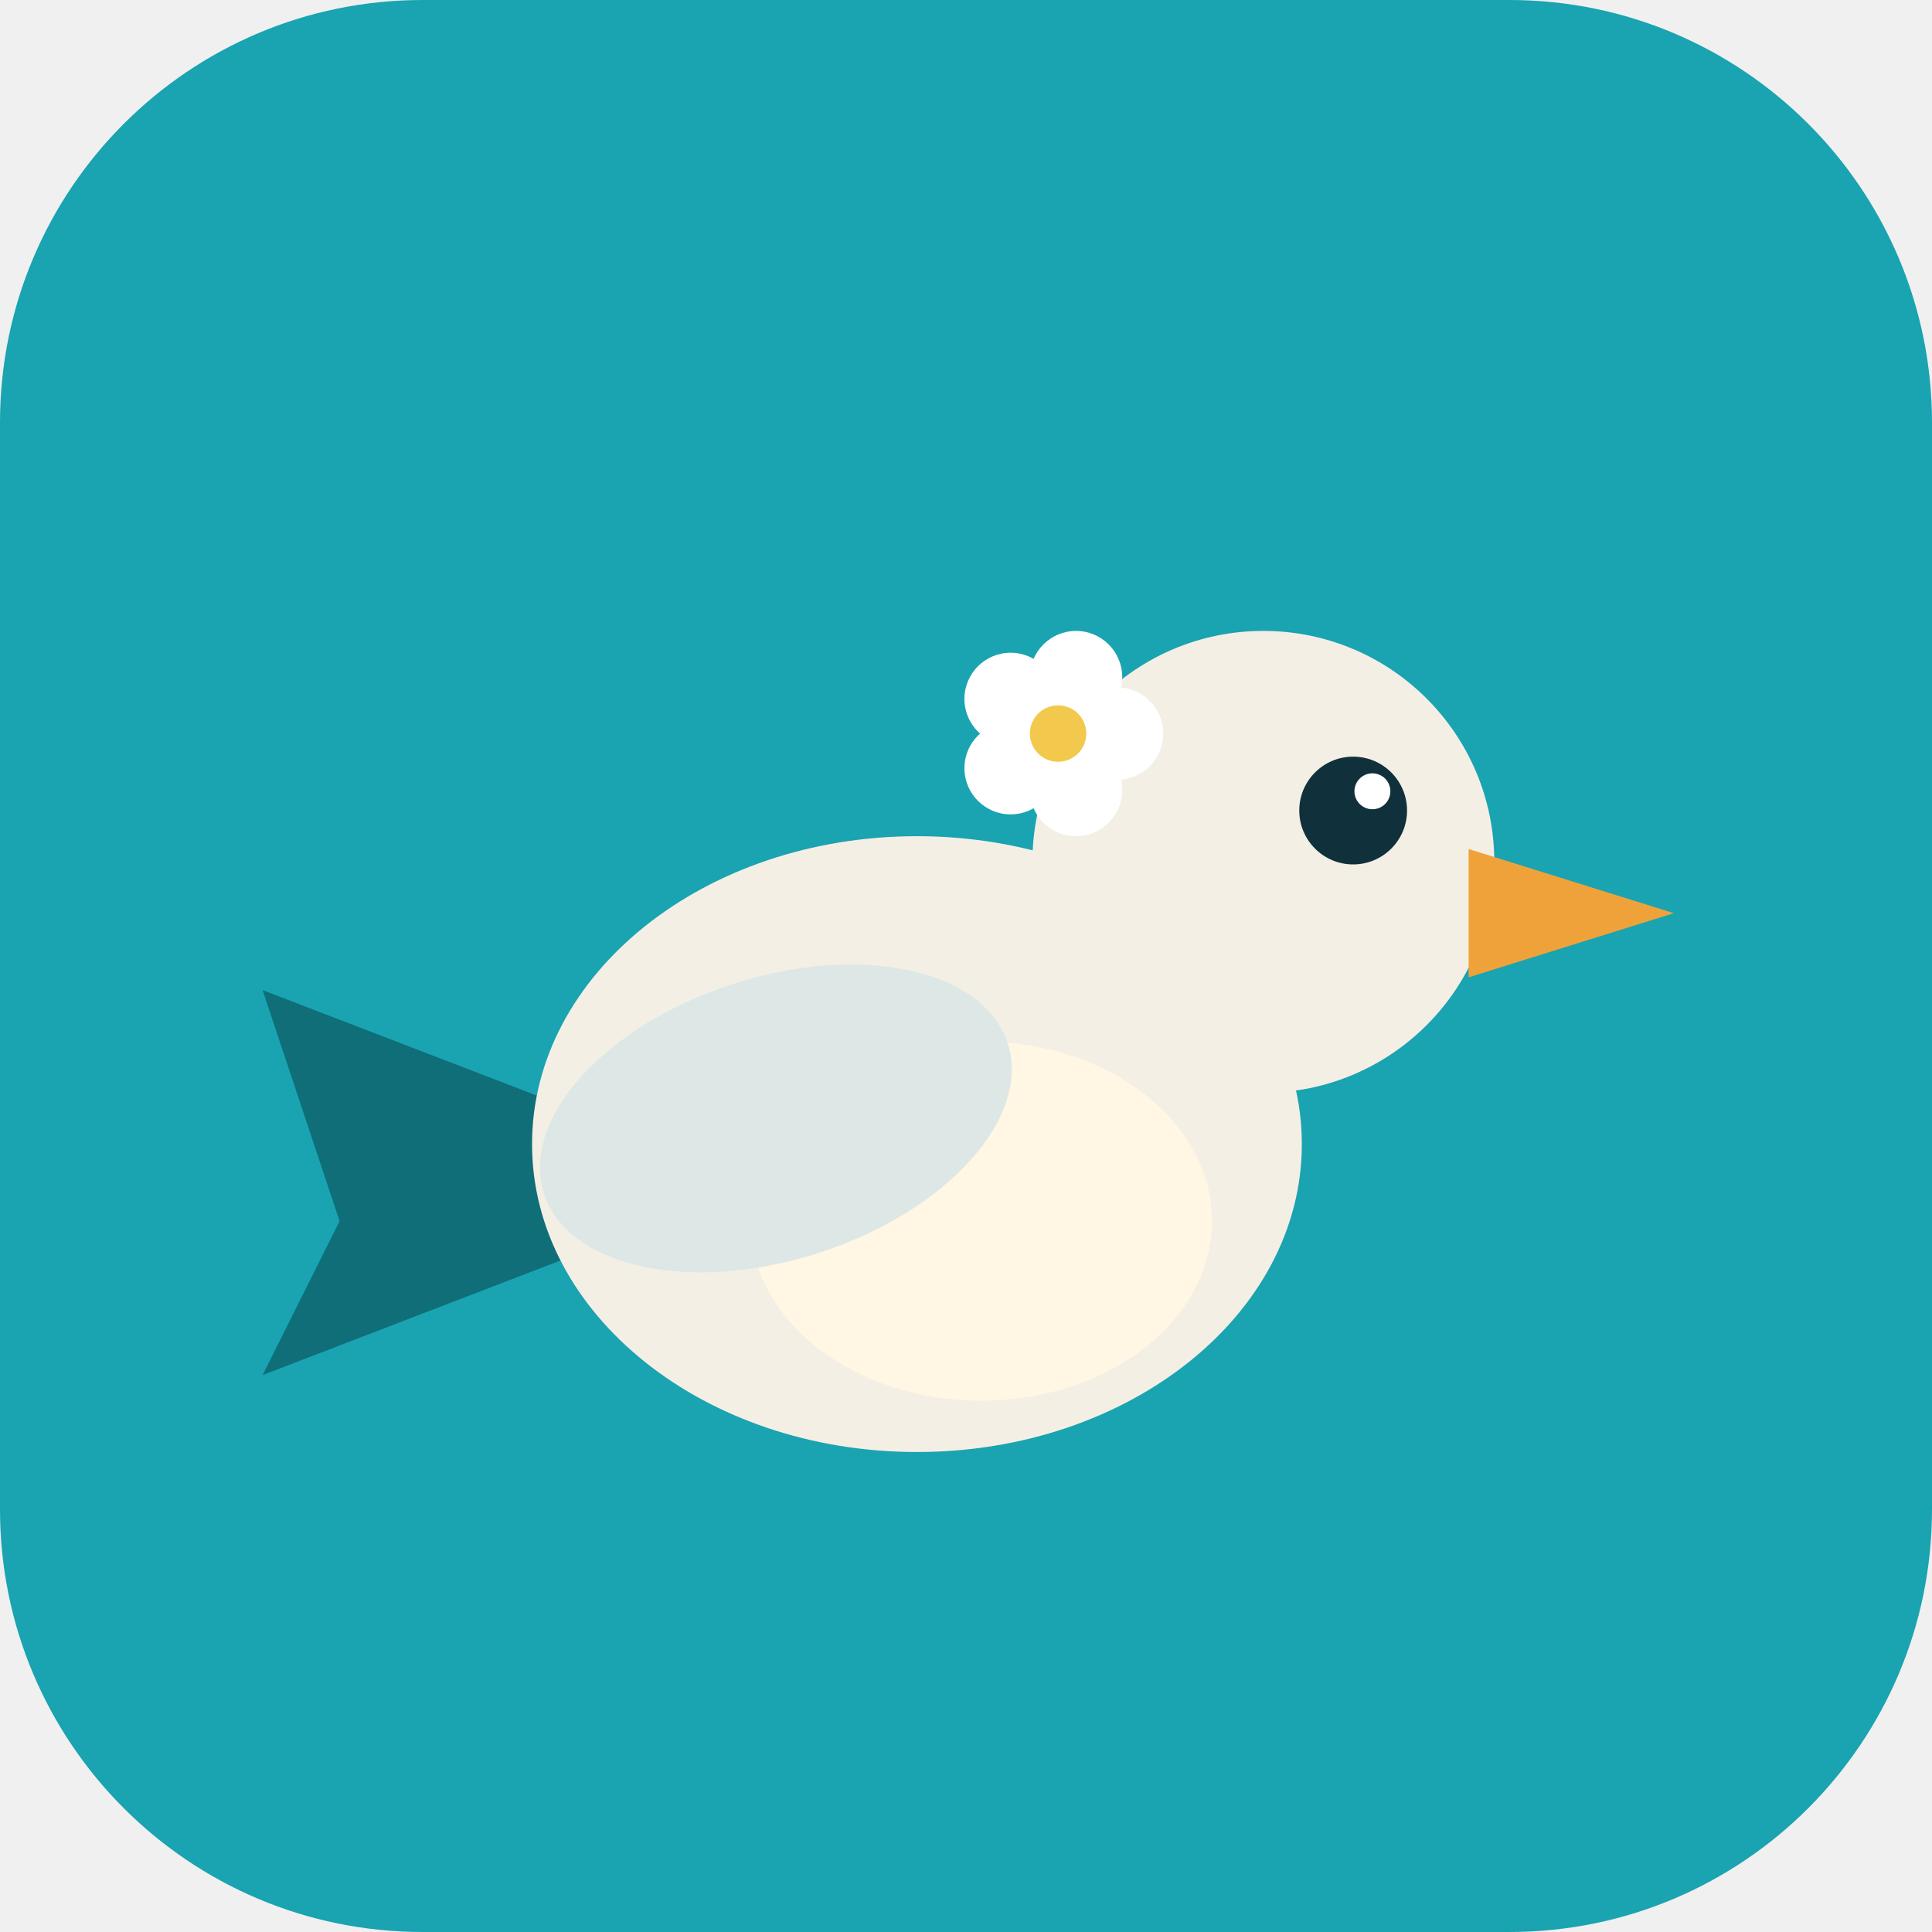
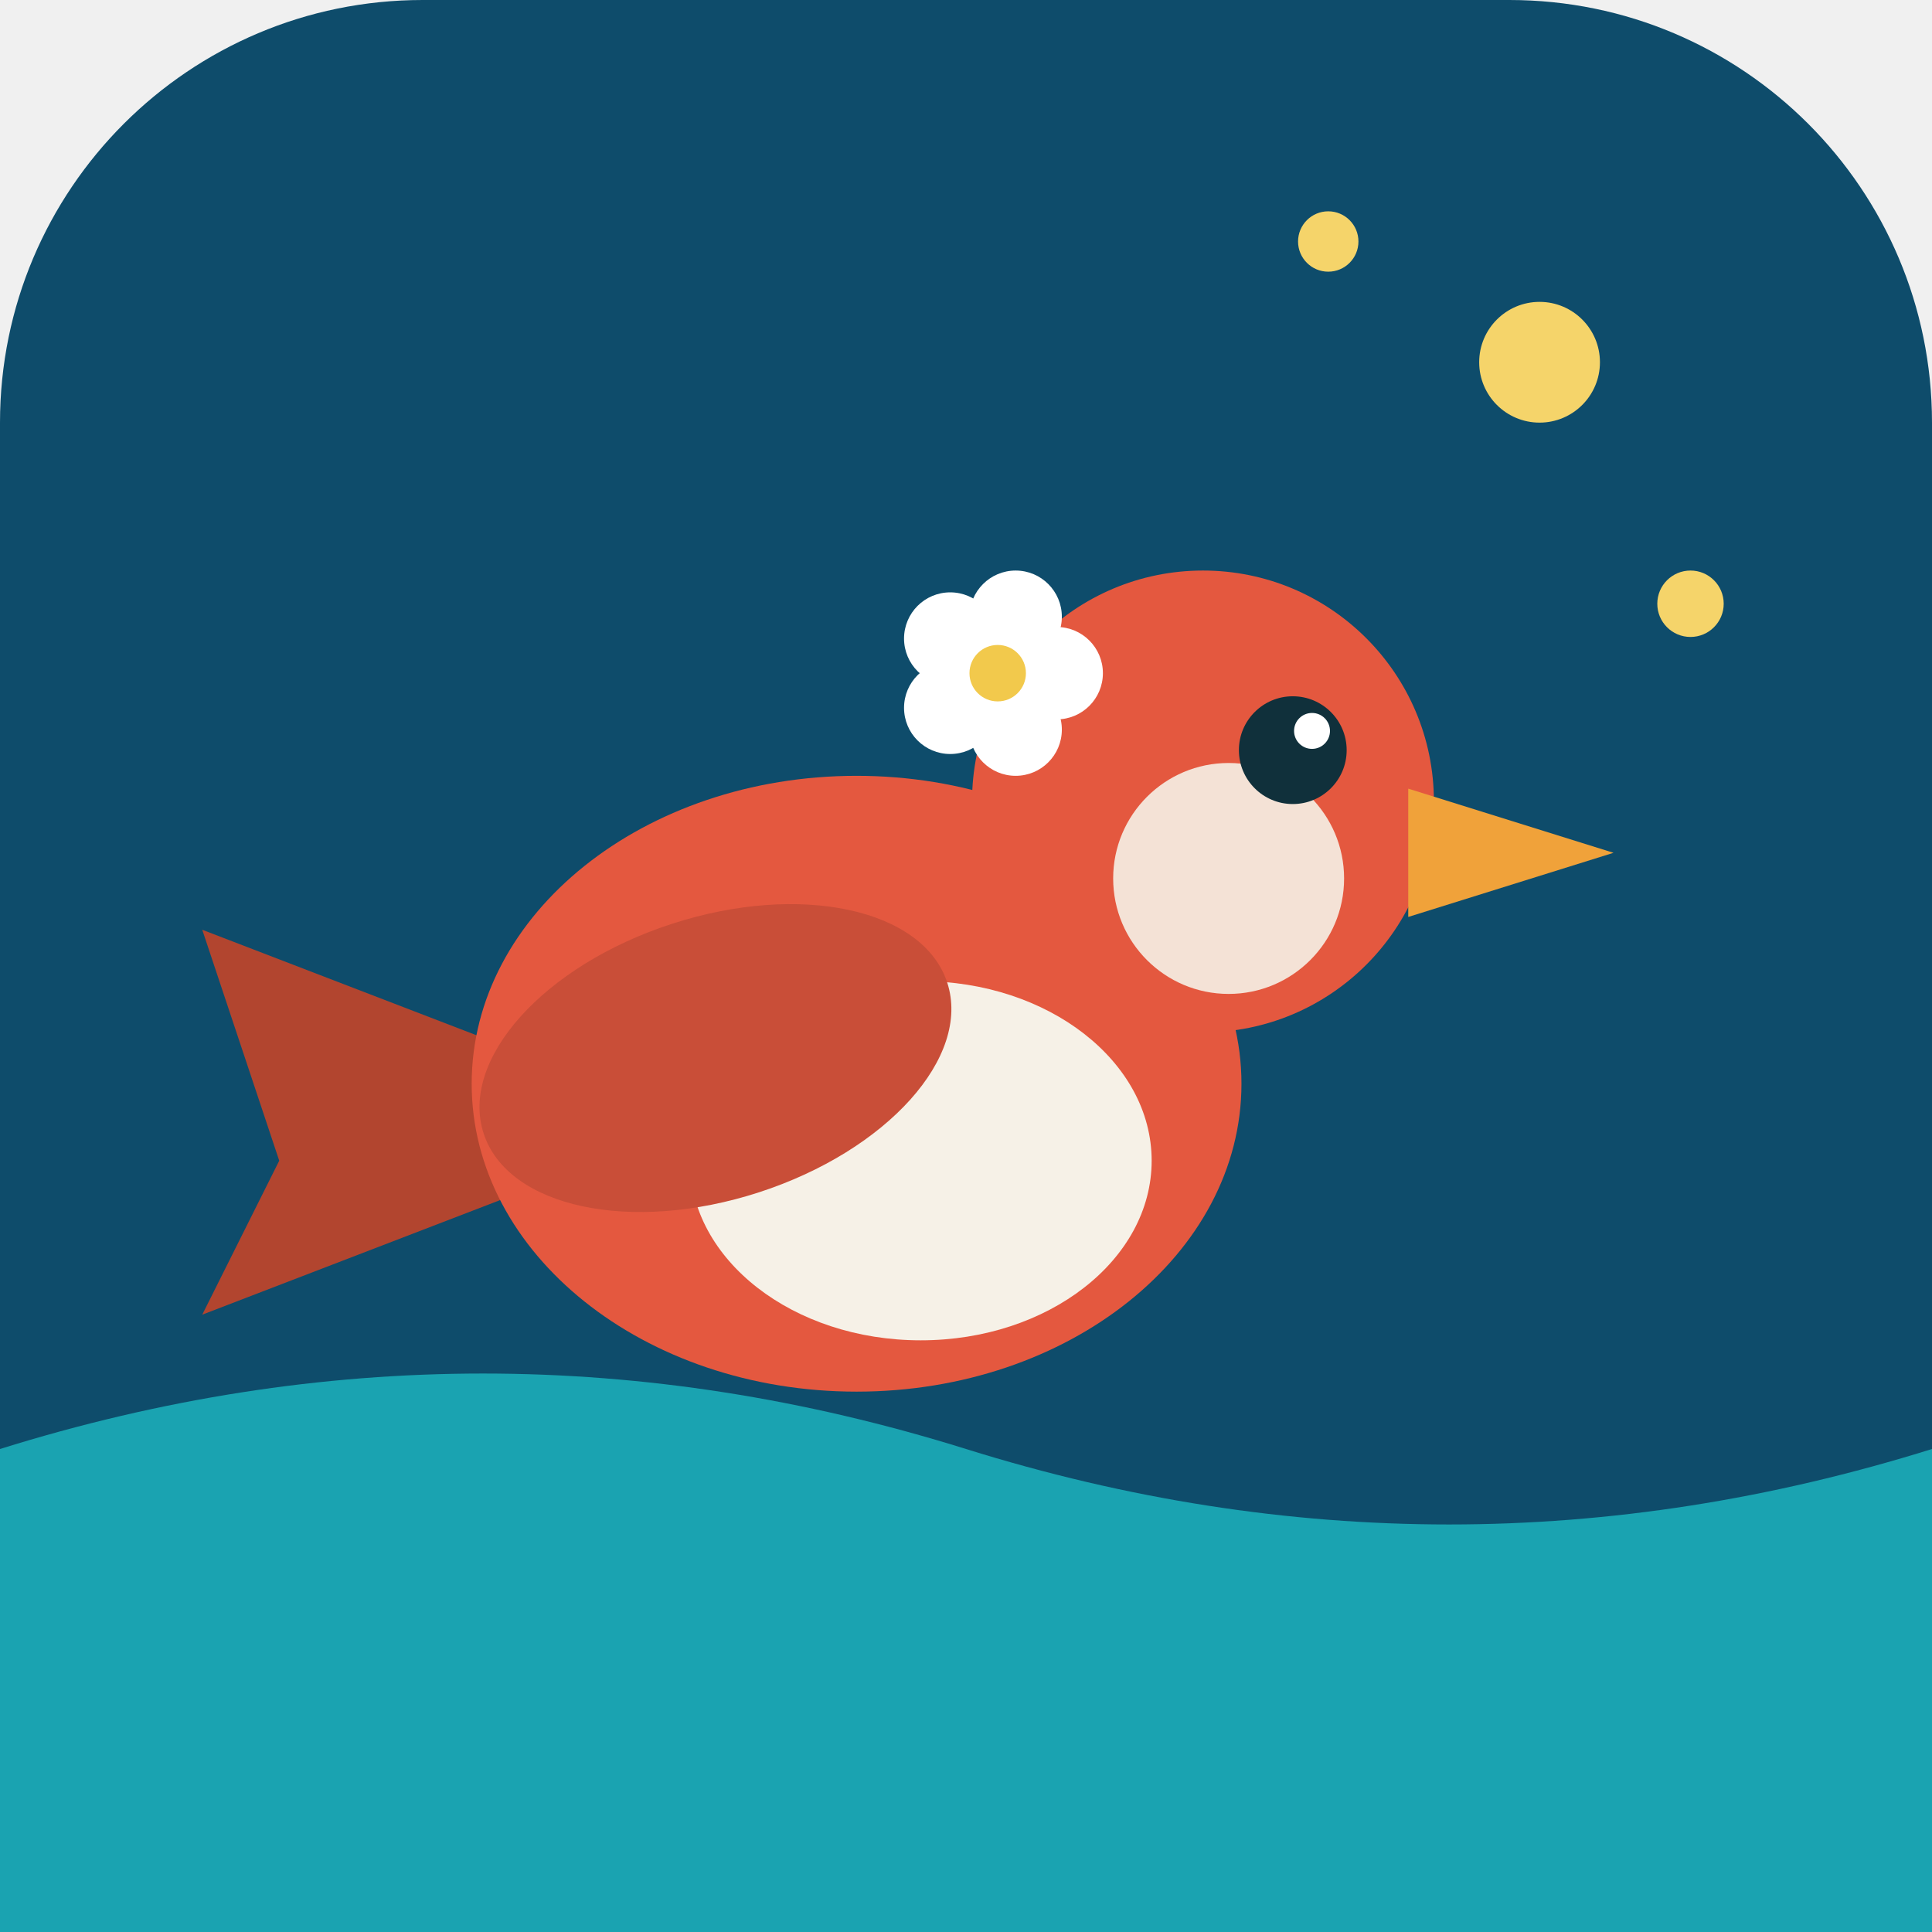
<svg xmlns="http://www.w3.org/2000/svg" viewBox="0 0 128 128">
-   <rect width="128" height="128" rx="28" fill="#1AA3B1" />
-   <g transform="translate(14 18) scale(0.85)">
-     <polygon points="30,66 4,56 10,74 4,86 30,76" fill="#0F6E78" />
-     <ellipse cx="55" cy="68" rx="30" ry="24" fill="#F4EFE4" />
-     <ellipse cx="60" cy="74" rx="18" ry="14" fill="#FFF6E3" />
-     <ellipse cx="44" cy="66" rx="19" ry="11" transform="rotate(-18 44 66)" fill="#DDE8E6" />
-     <circle cx="82" cy="46" r="18" fill="#F4EFE4" />
+   <rect width="128" height="128" rx="28" fill="#0E4C6B" />
+   <path d="M0 96 Q32 86 64 96 T128 96 V128 H0Z" fill="#1AA3B1" />
+   <circle cx="102" cy="24" r="4" fill="#F5D46A" />
+   <circle cx="88" cy="16" r="2" fill="#F5D46A" />
+   <circle cx="112" cy="40" r="2.2" fill="#F5D46A" />
+   <g transform="translate(10 14) scale(0.85)">
+     <polygon points="30,66 4,56 10,74 4,86 30,76" fill="#B2452F" />
+     <ellipse cx="55" cy="68" rx="30" ry="24" fill="#E4583F" />
+     <ellipse cx="60" cy="74" rx="18" ry="14" fill="#F6F1E7" />
+     <ellipse cx="44" cy="66" rx="19" ry="11" transform="rotate(-18 44 66)" fill="#C94E38" />
+     <circle cx="82" cy="46" r="18" fill="#E4583F" />
+     <circle cx="84" cy="52" r="9" fill="#F6F1E7" opacity=".9" />
    <polygon points="98,45 114,50 98,55" fill="#F0A23A" />
    <circle cx="89" cy="42" r="4.2" fill="#10303B" />
    <circle cx="90.5" cy="40.5" r="1.4" fill="#fff" />
    <g transform="translate(66 36)">
      <circle cx="4.6" cy="0" r="3.6" fill="#fff" />
      <circle cx="1.4" cy="4.4" r="3.6" fill="#fff" />
      <circle cx="-3.7" cy="2.7" r="3.6" fill="#fff" />
      <circle cx="-3.7" cy="-2.7" r="3.6" fill="#fff" />
      <circle cx="1.4" cy="-4.4" r="3.6" fill="#fff" />
      <circle r="2.2" fill="#F2C94C" />
    </g>
  </g>
</svg>
